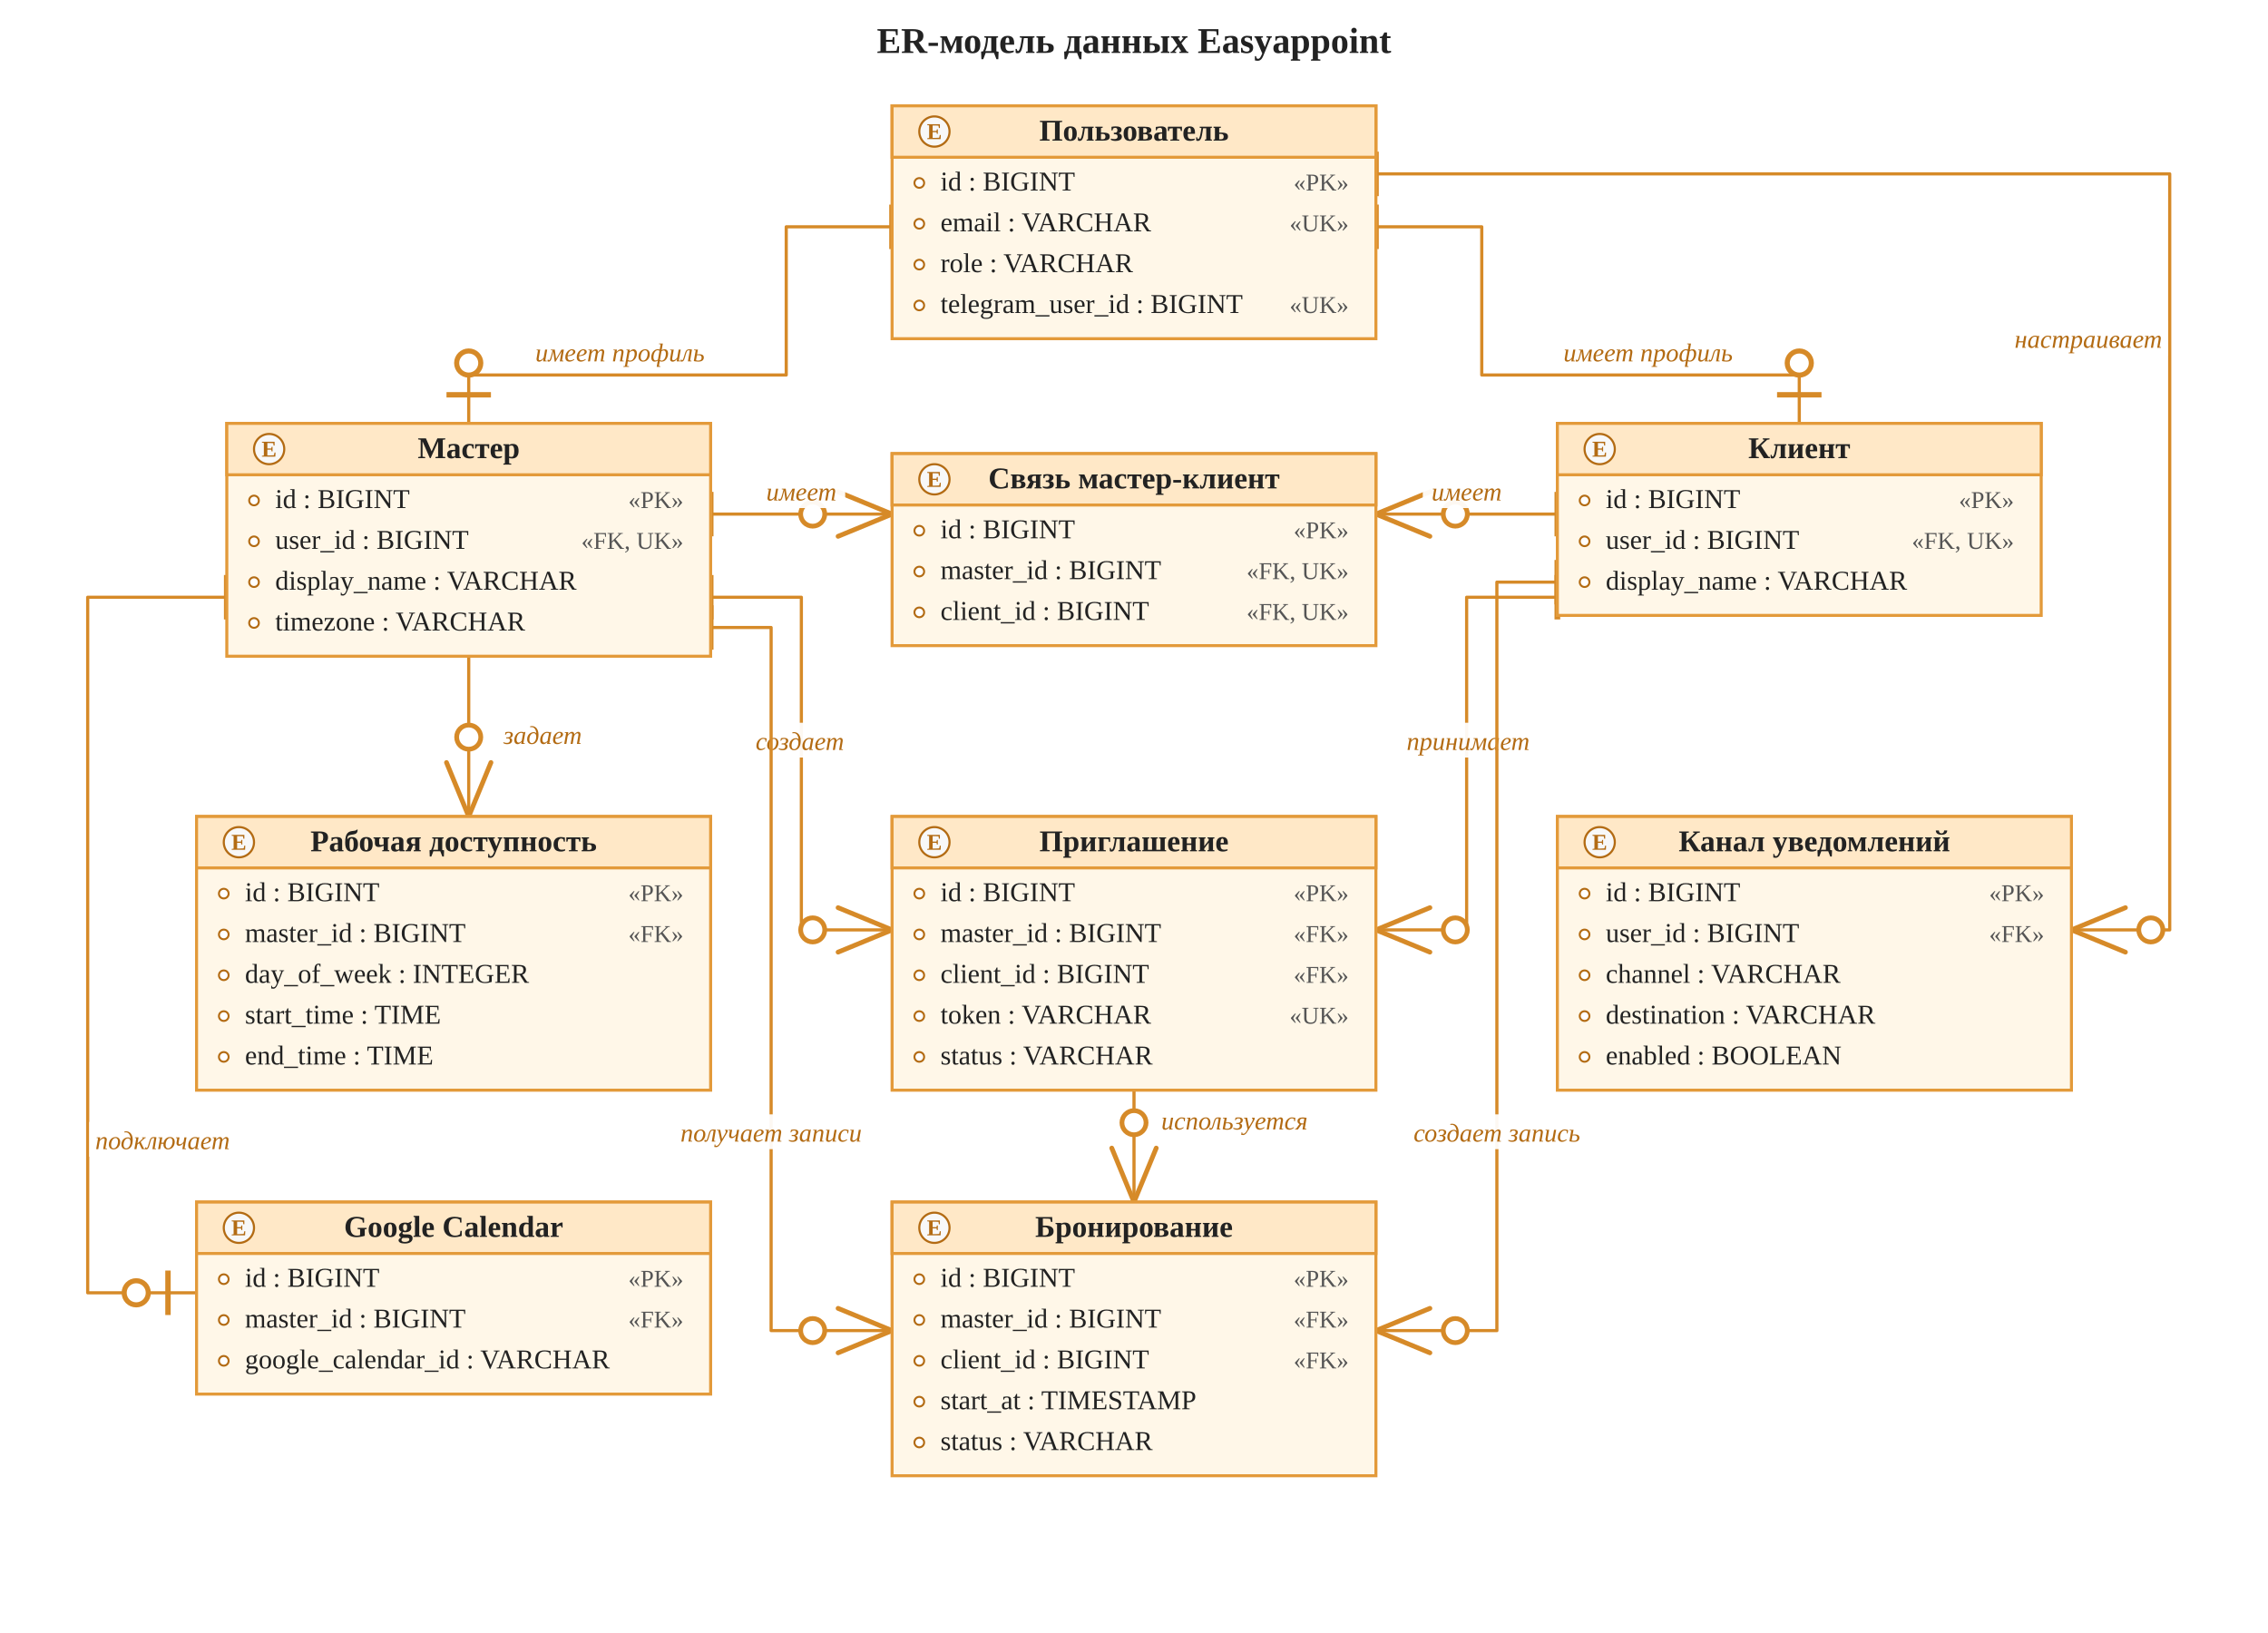
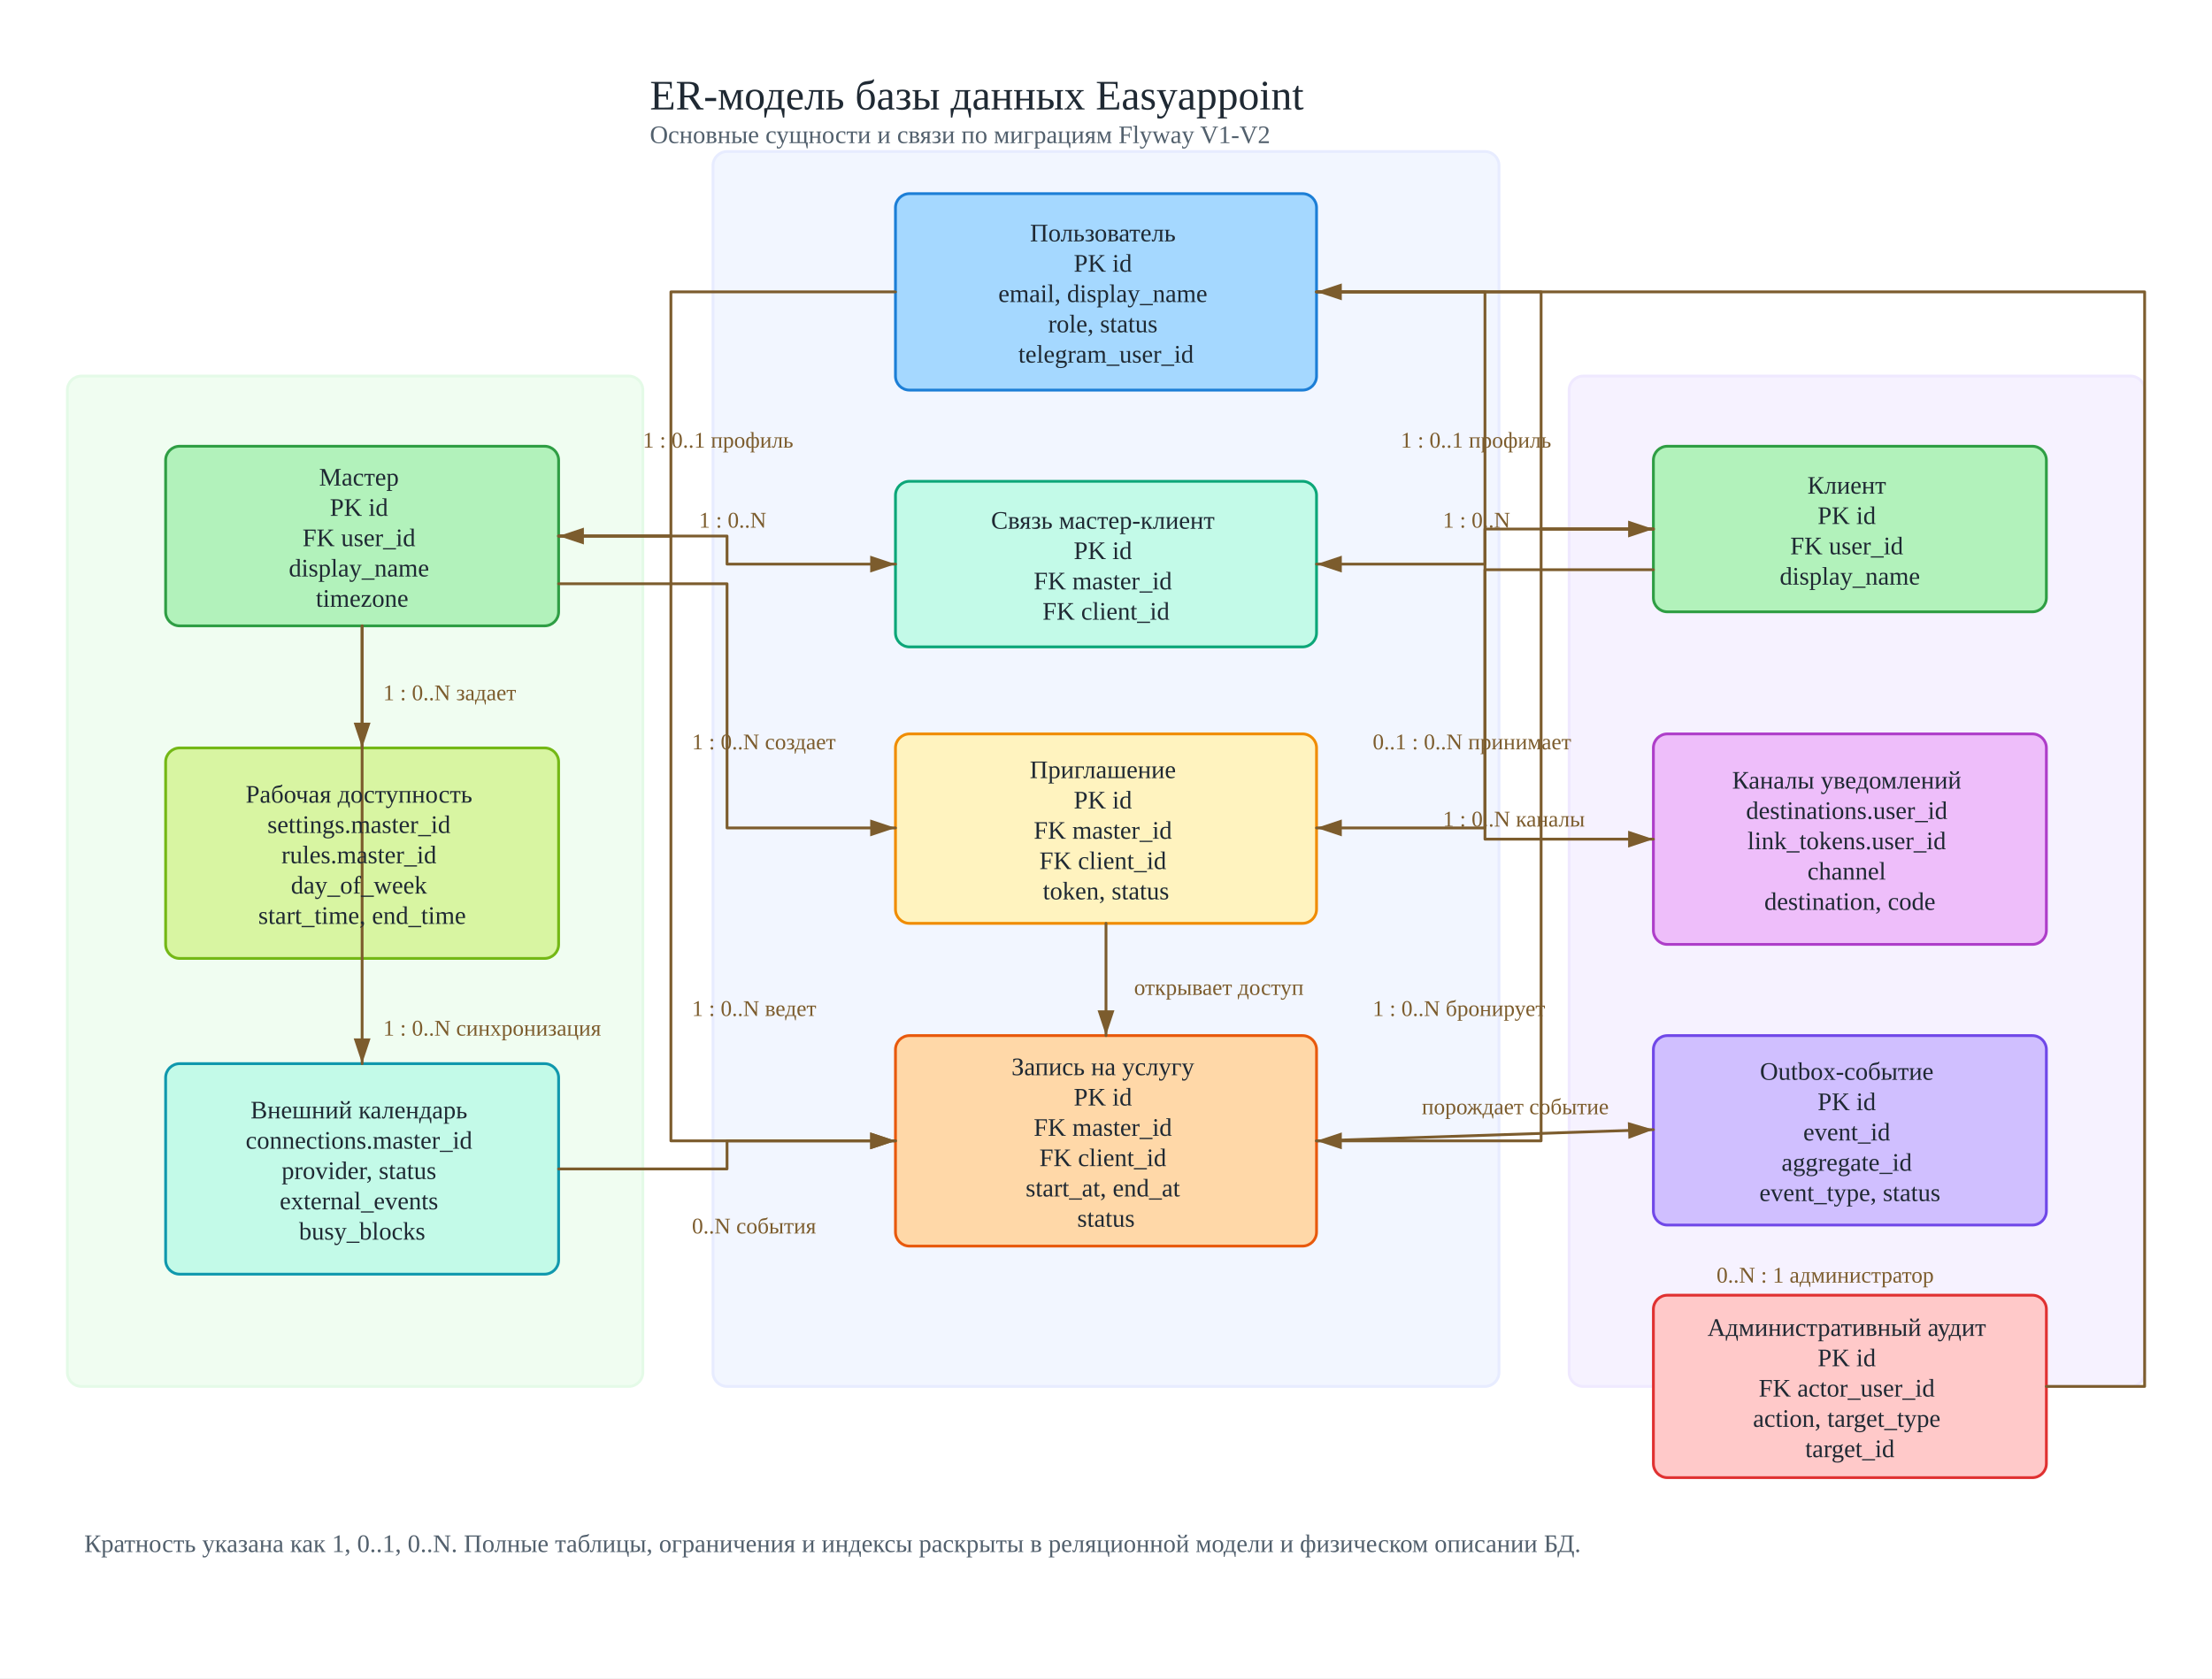
- <svg xmlns="http://www.w3.org/2000/svg" width="1500" height="1080" viewBox="0 0 1500 1080">
+ <svg xmlns="http://www.w3.org/2000/svg" width="1576" height="1196" viewBox="12 -18 1576 1196">
  <defs>
-     <marker id="one" markerWidth="12" markerHeight="18" refX="6" refY="9" orient="auto" markerUnits="strokeWidth">
-       <path d="M6 2 V16" fill="none" stroke="#d68a28" stroke-width="1.8" />
+     <marker id="arrowhead" markerWidth="10" markerHeight="10" refX="9" refY="3" orient="auto" markerUnits="strokeWidth">
+       <path d="M0,0 L0,6 L9,3 z" fill="#7c5c2d" />
    </marker>
-     <marker id="many" markerWidth="18" markerHeight="18" refX="17" refY="9" orient="auto" markerUnits="strokeWidth">
-       <path d="M2 2 L17 9 L2 16" fill="none" stroke="#d68a28" stroke-width="1.6" stroke-linecap="round" stroke-linejoin="round" />
-     </marker>
-     <marker id="zeroOne" markerWidth="25" markerHeight="18" refX="24" refY="9" orient="auto" markerUnits="strokeWidth">
-       <circle cx="5" cy="9" r="3.8" fill="#fff" stroke="#d68a28" stroke-width="1.6" />
-       <path d="M15 2 V16" fill="none" stroke="#d68a28" stroke-width="1.7" />
-     </marker>
-     <marker id="zeroMany" markerWidth="31" markerHeight="18" refX="30" refY="9" orient="auto" markerUnits="strokeWidth">
-       <circle cx="5" cy="9" r="3.8" fill="#fff" stroke="#d68a28" stroke-width="1.5" />
-       <path d="M13 2 L30 9 L13 16" fill="none" stroke="#d68a28" stroke-width="1.5" stroke-linecap="round" stroke-linejoin="round" />
-     </marker>
-     <filter id="softShadow" x="-10%" y="-10%" width="120%" height="120%">
-       <feDropShadow dx="0" dy="1.5" stdDeviation="1.5" flood-color="#000" flood-opacity="0.10" />
-     </filter>
  </defs>
-   <style>
-   .title { font-family: 'Times New Roman', 'Liberation Serif', serif; font-size: 24px; font-weight: 700; fill: #222222; }
-   .entity-title { font-family: 'Times New Roman', 'Liberation Serif', serif; font-size: 20px; font-weight: 700; fill: #222222; }
-   .field { font-family: 'Times New Roman', 'Liberation Serif', serif; font-size: 18px; fill: #222222; }
-   .field-small { font-family: 'Times New Roman', 'Liberation Serif', serif; font-size: 16px; fill: #555555; }
-   .label { font-family: 'Times New Roman', 'Liberation Serif', serif; font-size: 17px; fill: #b36b13; font-style: italic; }
-   .rel { fill: none; stroke: #d68a28; stroke-width: 2.1; stroke-linecap: round; stroke-linejoin: round; }
-   .note { font-family: 'Times New Roman', 'Liberation Serif', serif; font-size: 15px; fill: #555555; }
- </style>
-   <rect x="0" y="0" width="1500" height="1080" fill="#ffffff" />
-   <text class="title" x="750.0" y="35" text-anchor="middle">ER-модель данных Easyappoint</text>
-   <path class="rel" d="M 590 150 L 520 150 L 520 248 L 310 248 L 310 280" marker-start="url(#one)" marker-end="url(#zeroOne)" />
-   <rect x="352.0" y="221.0" width="116.0" height="23" fill="#fff" opacity="0.94" />
-   <text class="label" x="410" y="239" text-anchor="middle">имеет профиль</text>
-   <path class="rel" d="M 910 150 L 980 150 L 980 248 L 1190 248 L 1190 280" marker-start="url(#one)" marker-end="url(#zeroOne)" />
-   <rect x="1032.0" y="221.0" width="116.0" height="23" fill="#fff" opacity="0.94" />
-   <text class="label" x="1090" y="239" text-anchor="middle">имеет профиль</text>
-   <path class="rel" d="M 470 340 L 590 340" marker-start="url(#one)" marker-end="url(#zeroMany)" />
-   <rect x="501.0" y="313.0" width="58.0" height="23" fill="#fff" opacity="0.94" />
-   <text class="label" x="530" y="331" text-anchor="middle">имеет</text>
-   <path class="rel" d="M 1030 340 L 910 340" marker-start="url(#one)" marker-end="url(#zeroMany)" />
-   <rect x="941.0" y="313.0" width="58.0" height="23" fill="#fff" opacity="0.94" />
-   <text class="label" x="970" y="331" text-anchor="middle">имеет</text>
-   <path class="rel" d="M 310 430 L 310 540" marker-start="url(#one)" marker-end="url(#zeroMany)" />
-   <rect x="329.0" y="474.0" width="64.0" height="23" fill="#fff" opacity="0.94" />
-   <text class="label" x="333" y="492" text-anchor="start">задает</text>
-   <path class="rel" d="M 150 395 L 58 395 L 58 855 L 130 855" marker-start="url(#one)" marker-end="url(#zeroOne)" />
-   <rect x="59.0" y="742.0" width="92.0" height="23" fill="#fff" opacity="0.94" />
-   <text class="label" x="63" y="760" text-anchor="start">подключает</text>
-   <path class="rel" d="M 470 395 L 530 395 L 530 615 L 590 615" marker-start="url(#one)" marker-end="url(#zeroMany)" />
-   <rect x="495.0" y="478.0" width="68.0" height="23" fill="#fff" opacity="0.94" />
-   <text class="label" x="529" y="496" text-anchor="middle">создает</text>
-   <path class="rel" d="M 1030 395 L 970 395 L 970 615 L 910 615" marker-start="url(#one)" marker-end="url(#zeroMany)" />
-   <rect x="930.0" y="478.0" width="82.0" height="23" fill="#fff" opacity="0.94" />
-   <text class="label" x="971" y="496" text-anchor="middle">принимает</text>
-   <path class="rel" d="M 750 690 L 750 795" marker-start="url(#one)" marker-end="url(#zeroMany)" />
-   <rect x="764.0" y="729.0" width="108.0" height="23" fill="#fff" opacity="0.94" />
-   <text class="label" x="768" y="747" text-anchor="start">используется</text>
-   <path class="rel" d="M 470 415 L 510 415 L 510 880 L 590 880" marker-start="url(#one)" marker-end="url(#zeroMany)" />
-   <rect x="446.0" y="737.0" width="128.0" height="23" fill="#fff" opacity="0.94" />
-   <text class="label" x="510" y="755" text-anchor="middle">получает записи</text>
-   <path class="rel" d="M 1030 385 L 990 385 L 990 880 L 910 880" marker-start="url(#one)" marker-end="url(#zeroMany)" />
-   <rect x="932.0" y="737.0" width="116.0" height="23" fill="#fff" opacity="0.94" />
-   <text class="label" x="990" y="755" text-anchor="middle">создает запись</text>
-   <path class="rel" d="M 910 115 L 1435 115 L 1435 615 L 1370 615" marker-start="url(#one)" marker-end="url(#zeroMany)" />
-   <rect x="1332.0" y="212.0" width="102.0" height="23" fill="#fff" opacity="0.94" />
-   <text class="label" x="1430" y="230" text-anchor="end">настраивает</text>
-   <g>
-     <rect x="590" y="70" width="320" height="154" fill="#fff7e8" stroke="#e39a3a" stroke-width="2" />
-     <rect x="590" y="70" width="320" height="34" fill="#ffe8c7" stroke="#e39a3a" stroke-width="2" />
-     <circle cx="618" cy="87.0" r="10" fill="#f8f8f8" stroke="#b36b13" stroke-width="1.4" />
-     <text x="618" y="92.0" text-anchor="middle" font-family="Times New Roman, serif" font-size="15" font-weight="700" fill="#b36b13">E</text>
-     <text class="entity-title" x="750.0" y="93" text-anchor="middle">Пользователь</text>
-     <circle cx="608" cy="121" r="3.2" fill="#fff" stroke="#b36b13" stroke-width="1.3" />
-     <text class="field" x="622" y="126">id : BIGINT</text>
-     <text class="field-small" x="892" y="126" text-anchor="end">«PK»</text>
-     <circle cx="608" cy="148" r="3.2" fill="#fff" stroke="#b36b13" stroke-width="1.3" />
-     <text class="field" x="622" y="153">email : VARCHAR</text>
-     <text class="field-small" x="892" y="153" text-anchor="end">«UK»</text>
-     <circle cx="608" cy="175" r="3.2" fill="#fff" stroke="#b36b13" stroke-width="1.3" />
-     <text class="field" x="622" y="180">role : VARCHAR</text>
-     <circle cx="608" cy="202" r="3.2" fill="#fff" stroke="#b36b13" stroke-width="1.3" />
-     <text class="field" x="622" y="207">telegram_user_id : BIGINT</text>
-     <text class="field-small" x="892" y="207" text-anchor="end">«UK»</text>
-   </g>
-   <g>
-     <rect x="150" y="280" width="320" height="154" fill="#fff7e8" stroke="#e39a3a" stroke-width="2" />
-     <rect x="150" y="280" width="320" height="34" fill="#ffe8c7" stroke="#e39a3a" stroke-width="2" />
-     <circle cx="178" cy="297.0" r="10" fill="#f8f8f8" stroke="#b36b13" stroke-width="1.4" />
-     <text x="178" y="302.0" text-anchor="middle" font-family="Times New Roman, serif" font-size="15" font-weight="700" fill="#b36b13">E</text>
-     <text class="entity-title" x="310.0" y="303" text-anchor="middle">Мастер</text>
-     <circle cx="168" cy="331" r="3.2" fill="#fff" stroke="#b36b13" stroke-width="1.3" />
-     <text class="field" x="182" y="336">id : BIGINT</text>
-     <text class="field-small" x="452" y="336" text-anchor="end">«PK»</text>
-     <circle cx="168" cy="358" r="3.2" fill="#fff" stroke="#b36b13" stroke-width="1.3" />
-     <text class="field" x="182" y="363">user_id : BIGINT</text>
-     <text class="field-small" x="452" y="363" text-anchor="end">«FK, UK»</text>
-     <circle cx="168" cy="385" r="3.2" fill="#fff" stroke="#b36b13" stroke-width="1.3" />
-     <text class="field" x="182" y="390">display_name : VARCHAR</text>
-     <circle cx="168" cy="412" r="3.2" fill="#fff" stroke="#b36b13" stroke-width="1.3" />
-     <text class="field" x="182" y="417">timezone : VARCHAR</text>
-   </g>
-   <g>
-     <rect x="1030" y="280" width="320" height="127" fill="#fff7e8" stroke="#e39a3a" stroke-width="2" />
-     <rect x="1030" y="280" width="320" height="34" fill="#ffe8c7" stroke="#e39a3a" stroke-width="2" />
-     <circle cx="1058" cy="297.0" r="10" fill="#f8f8f8" stroke="#b36b13" stroke-width="1.4" />
-     <text x="1058" y="302.0" text-anchor="middle" font-family="Times New Roman, serif" font-size="15" font-weight="700" fill="#b36b13">E</text>
-     <text class="entity-title" x="1190.0" y="303" text-anchor="middle">Клиент</text>
-     <circle cx="1048" cy="331" r="3.2" fill="#fff" stroke="#b36b13" stroke-width="1.3" />
-     <text class="field" x="1062" y="336">id : BIGINT</text>
-     <text class="field-small" x="1332" y="336" text-anchor="end">«PK»</text>
-     <circle cx="1048" cy="358" r="3.2" fill="#fff" stroke="#b36b13" stroke-width="1.3" />
-     <text class="field" x="1062" y="363">user_id : BIGINT</text>
-     <text class="field-small" x="1332" y="363" text-anchor="end">«FK, UK»</text>
-     <circle cx="1048" cy="385" r="3.2" fill="#fff" stroke="#b36b13" stroke-width="1.3" />
-     <text class="field" x="1062" y="390">display_name : VARCHAR</text>
-   </g>
-   <g>
-     <rect x="590" y="300" width="320" height="127" fill="#fff7e8" stroke="#e39a3a" stroke-width="2" />
-     <rect x="590" y="300" width="320" height="34" fill="#ffe8c7" stroke="#e39a3a" stroke-width="2" />
-     <circle cx="618" cy="317.0" r="10" fill="#f8f8f8" stroke="#b36b13" stroke-width="1.4" />
-     <text x="618" y="322.0" text-anchor="middle" font-family="Times New Roman, serif" font-size="15" font-weight="700" fill="#b36b13">E</text>
-     <text class="entity-title" x="750.0" y="323" text-anchor="middle">Связь мастер-клиент</text>
-     <circle cx="608" cy="351" r="3.2" fill="#fff" stroke="#b36b13" stroke-width="1.3" />
-     <text class="field" x="622" y="356">id : BIGINT</text>
-     <text class="field-small" x="892" y="356" text-anchor="end">«PK»</text>
-     <circle cx="608" cy="378" r="3.2" fill="#fff" stroke="#b36b13" stroke-width="1.3" />
-     <text class="field" x="622" y="383">master_id : BIGINT</text>
-     <text class="field-small" x="892" y="383" text-anchor="end">«FK, UK»</text>
-     <circle cx="608" cy="405" r="3.2" fill="#fff" stroke="#b36b13" stroke-width="1.3" />
-     <text class="field" x="622" y="410">client_id : BIGINT</text>
-     <text class="field-small" x="892" y="410" text-anchor="end">«FK, UK»</text>
-   </g>
-   <g>
-     <rect x="130" y="540" width="340" height="181" fill="#fff7e8" stroke="#e39a3a" stroke-width="2" />
-     <rect x="130" y="540" width="340" height="34" fill="#ffe8c7" stroke="#e39a3a" stroke-width="2" />
-     <circle cx="158" cy="557.0" r="10" fill="#f8f8f8" stroke="#b36b13" stroke-width="1.4" />
-     <text x="158" y="562.0" text-anchor="middle" font-family="Times New Roman, serif" font-size="15" font-weight="700" fill="#b36b13">E</text>
-     <text class="entity-title" x="300.0" y="563" text-anchor="middle">Рабочая доступность</text>
-     <circle cx="148" cy="591" r="3.2" fill="#fff" stroke="#b36b13" stroke-width="1.3" />
-     <text class="field" x="162" y="596">id : BIGINT</text>
-     <text class="field-small" x="452" y="596" text-anchor="end">«PK»</text>
-     <circle cx="148" cy="618" r="3.2" fill="#fff" stroke="#b36b13" stroke-width="1.3" />
-     <text class="field" x="162" y="623">master_id : BIGINT</text>
-     <text class="field-small" x="452" y="623" text-anchor="end">«FK»</text>
-     <circle cx="148" cy="645" r="3.2" fill="#fff" stroke="#b36b13" stroke-width="1.3" />
-     <text class="field" x="162" y="650">day_of_week : INTEGER</text>
-     <circle cx="148" cy="672" r="3.2" fill="#fff" stroke="#b36b13" stroke-width="1.3" />
-     <text class="field" x="162" y="677">start_time : TIME</text>
-     <circle cx="148" cy="699" r="3.2" fill="#fff" stroke="#b36b13" stroke-width="1.3" />
-     <text class="field" x="162" y="704">end_time : TIME</text>
-   </g>
-   <g>
-     <rect x="130" y="795" width="340" height="127" fill="#fff7e8" stroke="#e39a3a" stroke-width="2" />
-     <rect x="130" y="795" width="340" height="34" fill="#ffe8c7" stroke="#e39a3a" stroke-width="2" />
-     <circle cx="158" cy="812.0" r="10" fill="#f8f8f8" stroke="#b36b13" stroke-width="1.4" />
-     <text x="158" y="817.0" text-anchor="middle" font-family="Times New Roman, serif" font-size="15" font-weight="700" fill="#b36b13">E</text>
-     <text class="entity-title" x="300.0" y="818" text-anchor="middle">Google Calendar</text>
-     <circle cx="148" cy="846" r="3.2" fill="#fff" stroke="#b36b13" stroke-width="1.3" />
-     <text class="field" x="162" y="851">id : BIGINT</text>
-     <text class="field-small" x="452" y="851" text-anchor="end">«PK»</text>
-     <circle cx="148" cy="873" r="3.2" fill="#fff" stroke="#b36b13" stroke-width="1.3" />
-     <text class="field" x="162" y="878">master_id : BIGINT</text>
-     <text class="field-small" x="452" y="878" text-anchor="end">«FK»</text>
-     <circle cx="148" cy="900" r="3.2" fill="#fff" stroke="#b36b13" stroke-width="1.3" />
-     <text class="field" x="162" y="905">google_calendar_id : VARCHAR</text>
-   </g>
-   <g>
-     <rect x="590" y="540" width="320" height="181" fill="#fff7e8" stroke="#e39a3a" stroke-width="2" />
-     <rect x="590" y="540" width="320" height="34" fill="#ffe8c7" stroke="#e39a3a" stroke-width="2" />
-     <circle cx="618" cy="557.0" r="10" fill="#f8f8f8" stroke="#b36b13" stroke-width="1.4" />
-     <text x="618" y="562.0" text-anchor="middle" font-family="Times New Roman, serif" font-size="15" font-weight="700" fill="#b36b13">E</text>
-     <text class="entity-title" x="750.0" y="563" text-anchor="middle">Приглашение</text>
-     <circle cx="608" cy="591" r="3.2" fill="#fff" stroke="#b36b13" stroke-width="1.3" />
-     <text class="field" x="622" y="596">id : BIGINT</text>
-     <text class="field-small" x="892" y="596" text-anchor="end">«PK»</text>
-     <circle cx="608" cy="618" r="3.2" fill="#fff" stroke="#b36b13" stroke-width="1.3" />
-     <text class="field" x="622" y="623">master_id : BIGINT</text>
-     <text class="field-small" x="892" y="623" text-anchor="end">«FK»</text>
-     <circle cx="608" cy="645" r="3.2" fill="#fff" stroke="#b36b13" stroke-width="1.3" />
-     <text class="field" x="622" y="650">client_id : BIGINT</text>
-     <text class="field-small" x="892" y="650" text-anchor="end">«FK»</text>
-     <circle cx="608" cy="672" r="3.2" fill="#fff" stroke="#b36b13" stroke-width="1.3" />
-     <text class="field" x="622" y="677">token : VARCHAR</text>
-     <text class="field-small" x="892" y="677" text-anchor="end">«UK»</text>
-     <circle cx="608" cy="699" r="3.2" fill="#fff" stroke="#b36b13" stroke-width="1.3" />
-     <text class="field" x="622" y="704">status : VARCHAR</text>
-   </g>
-   <g>
-     <rect x="590" y="795" width="320" height="181" fill="#fff7e8" stroke="#e39a3a" stroke-width="2" />
-     <rect x="590" y="795" width="320" height="34" fill="#ffe8c7" stroke="#e39a3a" stroke-width="2" />
-     <circle cx="618" cy="812.0" r="10" fill="#f8f8f8" stroke="#b36b13" stroke-width="1.4" />
-     <text x="618" y="817.0" text-anchor="middle" font-family="Times New Roman, serif" font-size="15" font-weight="700" fill="#b36b13">E</text>
-     <text class="entity-title" x="750.0" y="818" text-anchor="middle">Бронирование</text>
-     <circle cx="608" cy="846" r="3.2" fill="#fff" stroke="#b36b13" stroke-width="1.3" />
-     <text class="field" x="622" y="851">id : BIGINT</text>
-     <text class="field-small" x="892" y="851" text-anchor="end">«PK»</text>
-     <circle cx="608" cy="873" r="3.2" fill="#fff" stroke="#b36b13" stroke-width="1.3" />
-     <text class="field" x="622" y="878">master_id : BIGINT</text>
-     <text class="field-small" x="892" y="878" text-anchor="end">«FK»</text>
-     <circle cx="608" cy="900" r="3.2" fill="#fff" stroke="#b36b13" stroke-width="1.3" />
-     <text class="field" x="622" y="905">client_id : BIGINT</text>
-     <text class="field-small" x="892" y="905" text-anchor="end">«FK»</text>
-     <circle cx="608" cy="927" r="3.2" fill="#fff" stroke="#b36b13" stroke-width="1.3" />
-     <text class="field" x="622" y="932">start_at : TIMESTAMP</text>
-     <circle cx="608" cy="954" r="3.2" fill="#fff" stroke="#b36b13" stroke-width="1.3" />
-     <text class="field" x="622" y="959">status : VARCHAR</text>
-   </g>
-   <g>
-     <rect x="1030" y="540" width="340" height="181" fill="#fff7e8" stroke="#e39a3a" stroke-width="2" />
-     <rect x="1030" y="540" width="340" height="34" fill="#ffe8c7" stroke="#e39a3a" stroke-width="2" />
-     <circle cx="1058" cy="557.0" r="10" fill="#f8f8f8" stroke="#b36b13" stroke-width="1.4" />
-     <text x="1058" y="562.0" text-anchor="middle" font-family="Times New Roman, serif" font-size="15" font-weight="700" fill="#b36b13">E</text>
-     <text class="entity-title" x="1200.0" y="563" text-anchor="middle">Канал уведомлений</text>
-     <circle cx="1048" cy="591" r="3.2" fill="#fff" stroke="#b36b13" stroke-width="1.3" />
-     <text class="field" x="1062" y="596">id : BIGINT</text>
-     <text class="field-small" x="1352" y="596" text-anchor="end">«PK»</text>
-     <circle cx="1048" cy="618" r="3.2" fill="#fff" stroke="#b36b13" stroke-width="1.3" />
-     <text class="field" x="1062" y="623">user_id : BIGINT</text>
-     <text class="field-small" x="1352" y="623" text-anchor="end">«FK»</text>
-     <circle cx="1048" cy="645" r="3.2" fill="#fff" stroke="#b36b13" stroke-width="1.3" />
-     <text class="field" x="1062" y="650">channel : VARCHAR</text>
-     <circle cx="1048" cy="672" r="3.2" fill="#fff" stroke="#b36b13" stroke-width="1.3" />
-     <text class="field" x="1062" y="677">destination : VARCHAR</text>
-     <circle cx="1048" cy="699" r="3.2" fill="#fff" stroke="#b36b13" stroke-width="1.3" />
-     <text class="field" x="1062" y="704">enabled : BOOLEAN</text>
-   </g>
+   <rect x="12" y="-18" width="1576" height="1196" fill="#ffffff" />
+   <rect x="520" y="90" width="560" height="880" rx="10" fill="#dbe4ff" stroke="#bac8ff" stroke-width="2" opacity="0.35" />
+   <rect x="60" y="250" width="410" height="720" rx="10" fill="#d3f9d8" stroke="#b2f2bb" stroke-width="2" opacity="0.35" />
+   <rect x="1130" y="250" width="410" height="720" rx="10" fill="#e5dbff" stroke="#d0bfff" stroke-width="2" opacity="0.35" />
+   <rect x="650" y="120" width="300" height="140" rx="10" fill="#a5d8ff" stroke="#1c7ed6" stroke-width="2" opacity="1" />
+   <rect x="130" y="300" width="280" height="128" rx="10" fill="#b2f2bb" stroke="#2f9e44" stroke-width="2" opacity="1" />
+   <rect x="1190" y="300" width="280" height="118" rx="10" fill="#b2f2bb" stroke="#2f9e44" stroke-width="2" opacity="1" />
+   <rect x="650" y="325" width="300" height="118" rx="10" fill="#c3fae8" stroke="#0ca678" stroke-width="2" opacity="1" />
+   <rect x="650" y="505" width="300" height="135" rx="10" fill="#fff3bf" stroke="#f08c00" stroke-width="2" opacity="1" />
+   <rect x="130" y="515" width="280" height="150" rx="10" fill="#d8f5a2" stroke="#74b816" stroke-width="2" opacity="1" />
+   <rect x="650" y="720" width="300" height="150" rx="10" fill="#ffd8a8" stroke="#e8590c" stroke-width="2" opacity="1" />
+   <rect x="130" y="740" width="280" height="150" rx="10" fill="#c3fae8" stroke="#1098ad" stroke-width="2" opacity="1" />
+   <rect x="1190" y="505" width="280" height="150" rx="10" fill="#eebefa" stroke="#ae3ec9" stroke-width="2" opacity="1" />
+   <rect x="1190" y="720" width="280" height="135" rx="10" fill="#d0bfff" stroke="#7048e8" stroke-width="2" opacity="1" />
+   <rect x="1190" y="905" width="280" height="130" rx="10" fill="#ffc9c9" stroke="#e03131" stroke-width="2" opacity="1" />
+   <polyline points="650,190 490,190 490,364 410,364" fill="none" stroke="#7c5c2d" stroke-width="2" stroke-linecap="round" stroke-linejoin="round" marker-end="url(#arrowhead)" />
+   <polyline points="950,190 1110,190 1110,359 1190,359" fill="none" stroke="#7c5c2d" stroke-width="2" stroke-linecap="round" stroke-linejoin="round" marker-end="url(#arrowhead)" />
+   <polyline points="410,364 530,364 530,384 650,384" fill="none" stroke="#7c5c2d" stroke-width="2" stroke-linecap="round" stroke-linejoin="round" marker-end="url(#arrowhead)" />
+   <polyline points="1190,359 1070,359 1070,384 950,384" fill="none" stroke="#7c5c2d" stroke-width="2" stroke-linecap="round" stroke-linejoin="round" marker-end="url(#arrowhead)" />
+   <polyline points="270,428 270,515" fill="none" stroke="#7c5c2d" stroke-width="2" stroke-linecap="round" stroke-linejoin="round" marker-end="url(#arrowhead)" />
+   <polyline points="410,398 530,398 530,572 650,572" fill="none" stroke="#7c5c2d" stroke-width="2" stroke-linecap="round" stroke-linejoin="round" marker-end="url(#arrowhead)" />
+   <polyline points="1190,388 1070,388 1070,572 950,572" fill="none" stroke="#7c5c2d" stroke-width="2" stroke-linecap="round" stroke-linejoin="round" marker-end="url(#arrowhead)" />
+   <polyline points="410,364 490,364 490,795 650,795" fill="none" stroke="#7c5c2d" stroke-width="2" stroke-linecap="round" stroke-linejoin="round" marker-end="url(#arrowhead)" />
+   <polyline points="1190,359 1110,359 1110,795 950,795" fill="none" stroke="#7c5c2d" stroke-width="2" stroke-linecap="round" stroke-linejoin="round" marker-end="url(#arrowhead)" />
+   <polyline points="800,640 800,720" fill="none" stroke="#7c5c2d" stroke-width="2" stroke-linecap="round" stroke-linejoin="round" marker-end="url(#arrowhead)" />
+   <polyline points="270,428 270,740" fill="none" stroke="#7c5c2d" stroke-width="2" stroke-linecap="round" stroke-linejoin="round" marker-end="url(#arrowhead)" />
+   <polyline points="410,815 530,815 530,795 650,795" fill="none" stroke="#7c5c2d" stroke-width="2" stroke-linecap="round" stroke-linejoin="round" marker-end="url(#arrowhead)" />
+   <polyline points="950,190 1070,190 1070,580 1190,580" fill="none" stroke="#7c5c2d" stroke-width="2" stroke-linecap="round" stroke-linejoin="round" marker-end="url(#arrowhead)" />
+   <polyline points="950,795 1190,787" fill="none" stroke="#7c5c2d" stroke-width="2" stroke-linecap="round" stroke-linejoin="round" marker-end="url(#arrowhead)" />
+   <polyline points="1470,970 1540,970 1540,190 950,190" fill="none" stroke="#7c5c2d" stroke-width="2" stroke-linecap="round" stroke-linejoin="round" marker-end="url(#arrowhead)" />
+   <text font-family="Times New Roman, Liberation Serif, serif" font-size="30" fill="#1f2933" text-anchor="start">
+     <tspan x="475" y="60">ER-модель базы данных Easyappoint</tspan>
+   </text>
+   <text font-family="Times New Roman, Liberation Serif, serif" font-size="18" fill="#52606d" text-anchor="start">
+     <tspan x="475" y="84">Основные сущности и связи по миграциям Flyway V1-V2</tspan>
+   </text>
+   <text font-family="Times New Roman, Liberation Serif, serif" font-size="18" fill="#1f2933" text-anchor="middle">
+     <tspan x="800" y="154">Пользователь</tspan>
+     <tspan x="800" y="175.6">PK id</tspan>
+     <tspan x="800" y="197.2">email, display_name</tspan>
+     <tspan x="800" y="218.8">role, status</tspan>
+     <tspan x="800" y="240.4">telegram_user_id</tspan>
+   </text>
+   <text font-family="Times New Roman, Liberation Serif, serif" font-size="18" fill="#1f2933" text-anchor="middle">
+     <tspan x="270" y="328">Мастер</tspan>
+     <tspan x="270" y="349.6">PK id</tspan>
+     <tspan x="270" y="371.2">FK user_id</tspan>
+     <tspan x="270" y="392.8">display_name</tspan>
+     <tspan x="270" y="414.4">timezone</tspan>
+   </text>
+   <text font-family="Times New Roman, Liberation Serif, serif" font-size="18" fill="#1f2933" text-anchor="middle">
+     <tspan x="1330" y="333.8">Клиент</tspan>
+     <tspan x="1330" y="355.4">PK id</tspan>
+     <tspan x="1330" y="377">FK user_id</tspan>
+     <tspan x="1330" y="398.6">display_name</tspan>
+   </text>
+   <text font-family="Times New Roman, Liberation Serif, serif" font-size="18" fill="#1f2933" text-anchor="middle">
+     <tspan x="800" y="358.8">Связь мастер-клиент</tspan>
+     <tspan x="800" y="380.4">PK id</tspan>
+     <tspan x="800" y="402">FK master_id</tspan>
+     <tspan x="800" y="423.6">FK client_id</tspan>
+   </text>
+   <text font-family="Times New Roman, Liberation Serif, serif" font-size="18" fill="#1f2933" text-anchor="middle">
+     <tspan x="800" y="536.5">Приглашение</tspan>
+     <tspan x="800" y="558.1">PK id</tspan>
+     <tspan x="800" y="579.7">FK master_id</tspan>
+     <tspan x="800" y="601.3">FK client_id</tspan>
+     <tspan x="800" y="622.9">token, status</tspan>
+   </text>
+   <text font-family="Times New Roman, Liberation Serif, serif" font-size="18" fill="#1f2933" text-anchor="middle">
+     <tspan x="270" y="554">Рабочая доступность</tspan>
+     <tspan x="270" y="575.6">settings.master_id</tspan>
+     <tspan x="270" y="597.2">rules.master_id</tspan>
+     <tspan x="270" y="618.8">day_of_week</tspan>
+     <tspan x="270" y="640.4">start_time, end_time</tspan>
+   </text>
+   <text font-family="Times New Roman, Liberation Serif, serif" font-size="18" fill="#1f2933" text-anchor="middle">
+     <tspan x="800" y="748.2">Запись на услугу</tspan>
+     <tspan x="800" y="769.8">PK id</tspan>
+     <tspan x="800" y="791.4">FK master_id</tspan>
+     <tspan x="800" y="813">FK client_id</tspan>
+     <tspan x="800" y="834.6">start_at, end_at</tspan>
+     <tspan x="800" y="856.2">status</tspan>
+   </text>
+   <text font-family="Times New Roman, Liberation Serif, serif" font-size="18" fill="#1f2933" text-anchor="middle">
+     <tspan x="270" y="779">Внешний календарь</tspan>
+     <tspan x="270" y="800.6">connections.master_id</tspan>
+     <tspan x="270" y="822.2">provider, status</tspan>
+     <tspan x="270" y="843.8">external_events</tspan>
+     <tspan x="270" y="865.4">busy_blocks</tspan>
+   </text>
+   <text font-family="Times New Roman, Liberation Serif, serif" font-size="18" fill="#1f2933" text-anchor="middle">
+     <tspan x="1330" y="544">Каналы уведомлений</tspan>
+     <tspan x="1330" y="565.6">destinations.user_id</tspan>
+     <tspan x="1330" y="587.2">link_tokens.user_id</tspan>
+     <tspan x="1330" y="608.8">channel</tspan>
+     <tspan x="1330" y="630.4">destination, code</tspan>
+   </text>
+   <text font-family="Times New Roman, Liberation Serif, serif" font-size="18" fill="#1f2933" text-anchor="middle">
+     <tspan x="1330" y="751.5">Outbox-событие</tspan>
+     <tspan x="1330" y="773.1">PK id</tspan>
+     <tspan x="1330" y="794.7">event_id</tspan>
+     <tspan x="1330" y="816.3">aggregate_id</tspan>
+     <tspan x="1330" y="837.9">event_type, status</tspan>
+   </text>
+   <text font-family="Times New Roman, Liberation Serif, serif" font-size="18" fill="#1f2933" text-anchor="middle">
+     <tspan x="1330" y="934">Административный аудит</tspan>
+     <tspan x="1330" y="955.6">PK id</tspan>
+     <tspan x="1330" y="977.2">FK actor_user_id</tspan>
+     <tspan x="1330" y="998.8">action, target_type</tspan>
+     <tspan x="1330" y="1020.4">target_id</tspan>
+   </text>
+   <text font-family="Times New Roman, Liberation Serif, serif" font-size="18" fill="#52606d" text-anchor="start">
+     <tspan x="72" y="1088">Кратность указана как 1, 0..1, 0..N. Полные таблицы, ограничения и индексы раскрыты в реляционной модели и физическом описании БД.</tspan>
+   </text>
+   <text font-family="Times New Roman, Liberation Serif, serif" font-size="16" fill="#7c5c2d" text-anchor="start">
+     <tspan x="470" y="301">1 : 0..1 профиль</tspan>
+   </text>
+   <text font-family="Times New Roman, Liberation Serif, serif" font-size="16" fill="#7c5c2d" text-anchor="start">
+     <tspan x="1010" y="301">1 : 0..1 профиль</tspan>
+   </text>
+   <text font-family="Times New Roman, Liberation Serif, serif" font-size="16" fill="#7c5c2d" text-anchor="start">
+     <tspan x="510" y="358">1 : 0..N</tspan>
+   </text>
+   <text font-family="Times New Roman, Liberation Serif, serif" font-size="16" fill="#7c5c2d" text-anchor="start">
+     <tspan x="1040" y="358">1 : 0..N</tspan>
+   </text>
+   <text font-family="Times New Roman, Liberation Serif, serif" font-size="16" fill="#7c5c2d" text-anchor="start">
+     <tspan x="285" y="481">1 : 0..N задает</tspan>
+   </text>
+   <text font-family="Times New Roman, Liberation Serif, serif" font-size="16" fill="#7c5c2d" text-anchor="start">
+     <tspan x="505" y="516">1 : 0..N создает</tspan>
+   </text>
+   <text font-family="Times New Roman, Liberation Serif, serif" font-size="16" fill="#7c5c2d" text-anchor="start">
+     <tspan x="990" y="516">0..1 : 0..N принимает</tspan>
+   </text>
+   <text font-family="Times New Roman, Liberation Serif, serif" font-size="16" fill="#7c5c2d" text-anchor="start">
+     <tspan x="505" y="706">1 : 0..N ведет</tspan>
+   </text>
+   <text font-family="Times New Roman, Liberation Serif, serif" font-size="16" fill="#7c5c2d" text-anchor="start">
+     <tspan x="990" y="706">1 : 0..N бронирует</tspan>
+   </text>
+   <text font-family="Times New Roman, Liberation Serif, serif" font-size="16" fill="#7c5c2d" text-anchor="start">
+     <tspan x="820" y="691">открывает доступ</tspan>
+   </text>
+   <text font-family="Times New Roman, Liberation Serif, serif" font-size="16" fill="#7c5c2d" text-anchor="start">
+     <tspan x="285" y="720">1 : 0..N синхронизация</tspan>
+   </text>
+   <text font-family="Times New Roman, Liberation Serif, serif" font-size="16" fill="#7c5c2d" text-anchor="start">
+     <tspan x="505" y="861">0..N события</tspan>
+   </text>
+   <text font-family="Times New Roman, Liberation Serif, serif" font-size="16" fill="#7c5c2d" text-anchor="start">
+     <tspan x="1040" y="571">1 : 0..N каналы</tspan>
+   </text>
+   <text font-family="Times New Roman, Liberation Serif, serif" font-size="16" fill="#7c5c2d" text-anchor="start">
+     <tspan x="1025" y="776">порождает событие</tspan>
+   </text>
+   <text font-family="Times New Roman, Liberation Serif, serif" font-size="16" fill="#7c5c2d" text-anchor="start">
+     <tspan x="1235" y="896">0..N : 1 администратор</tspan>
+   </text>
</svg>
